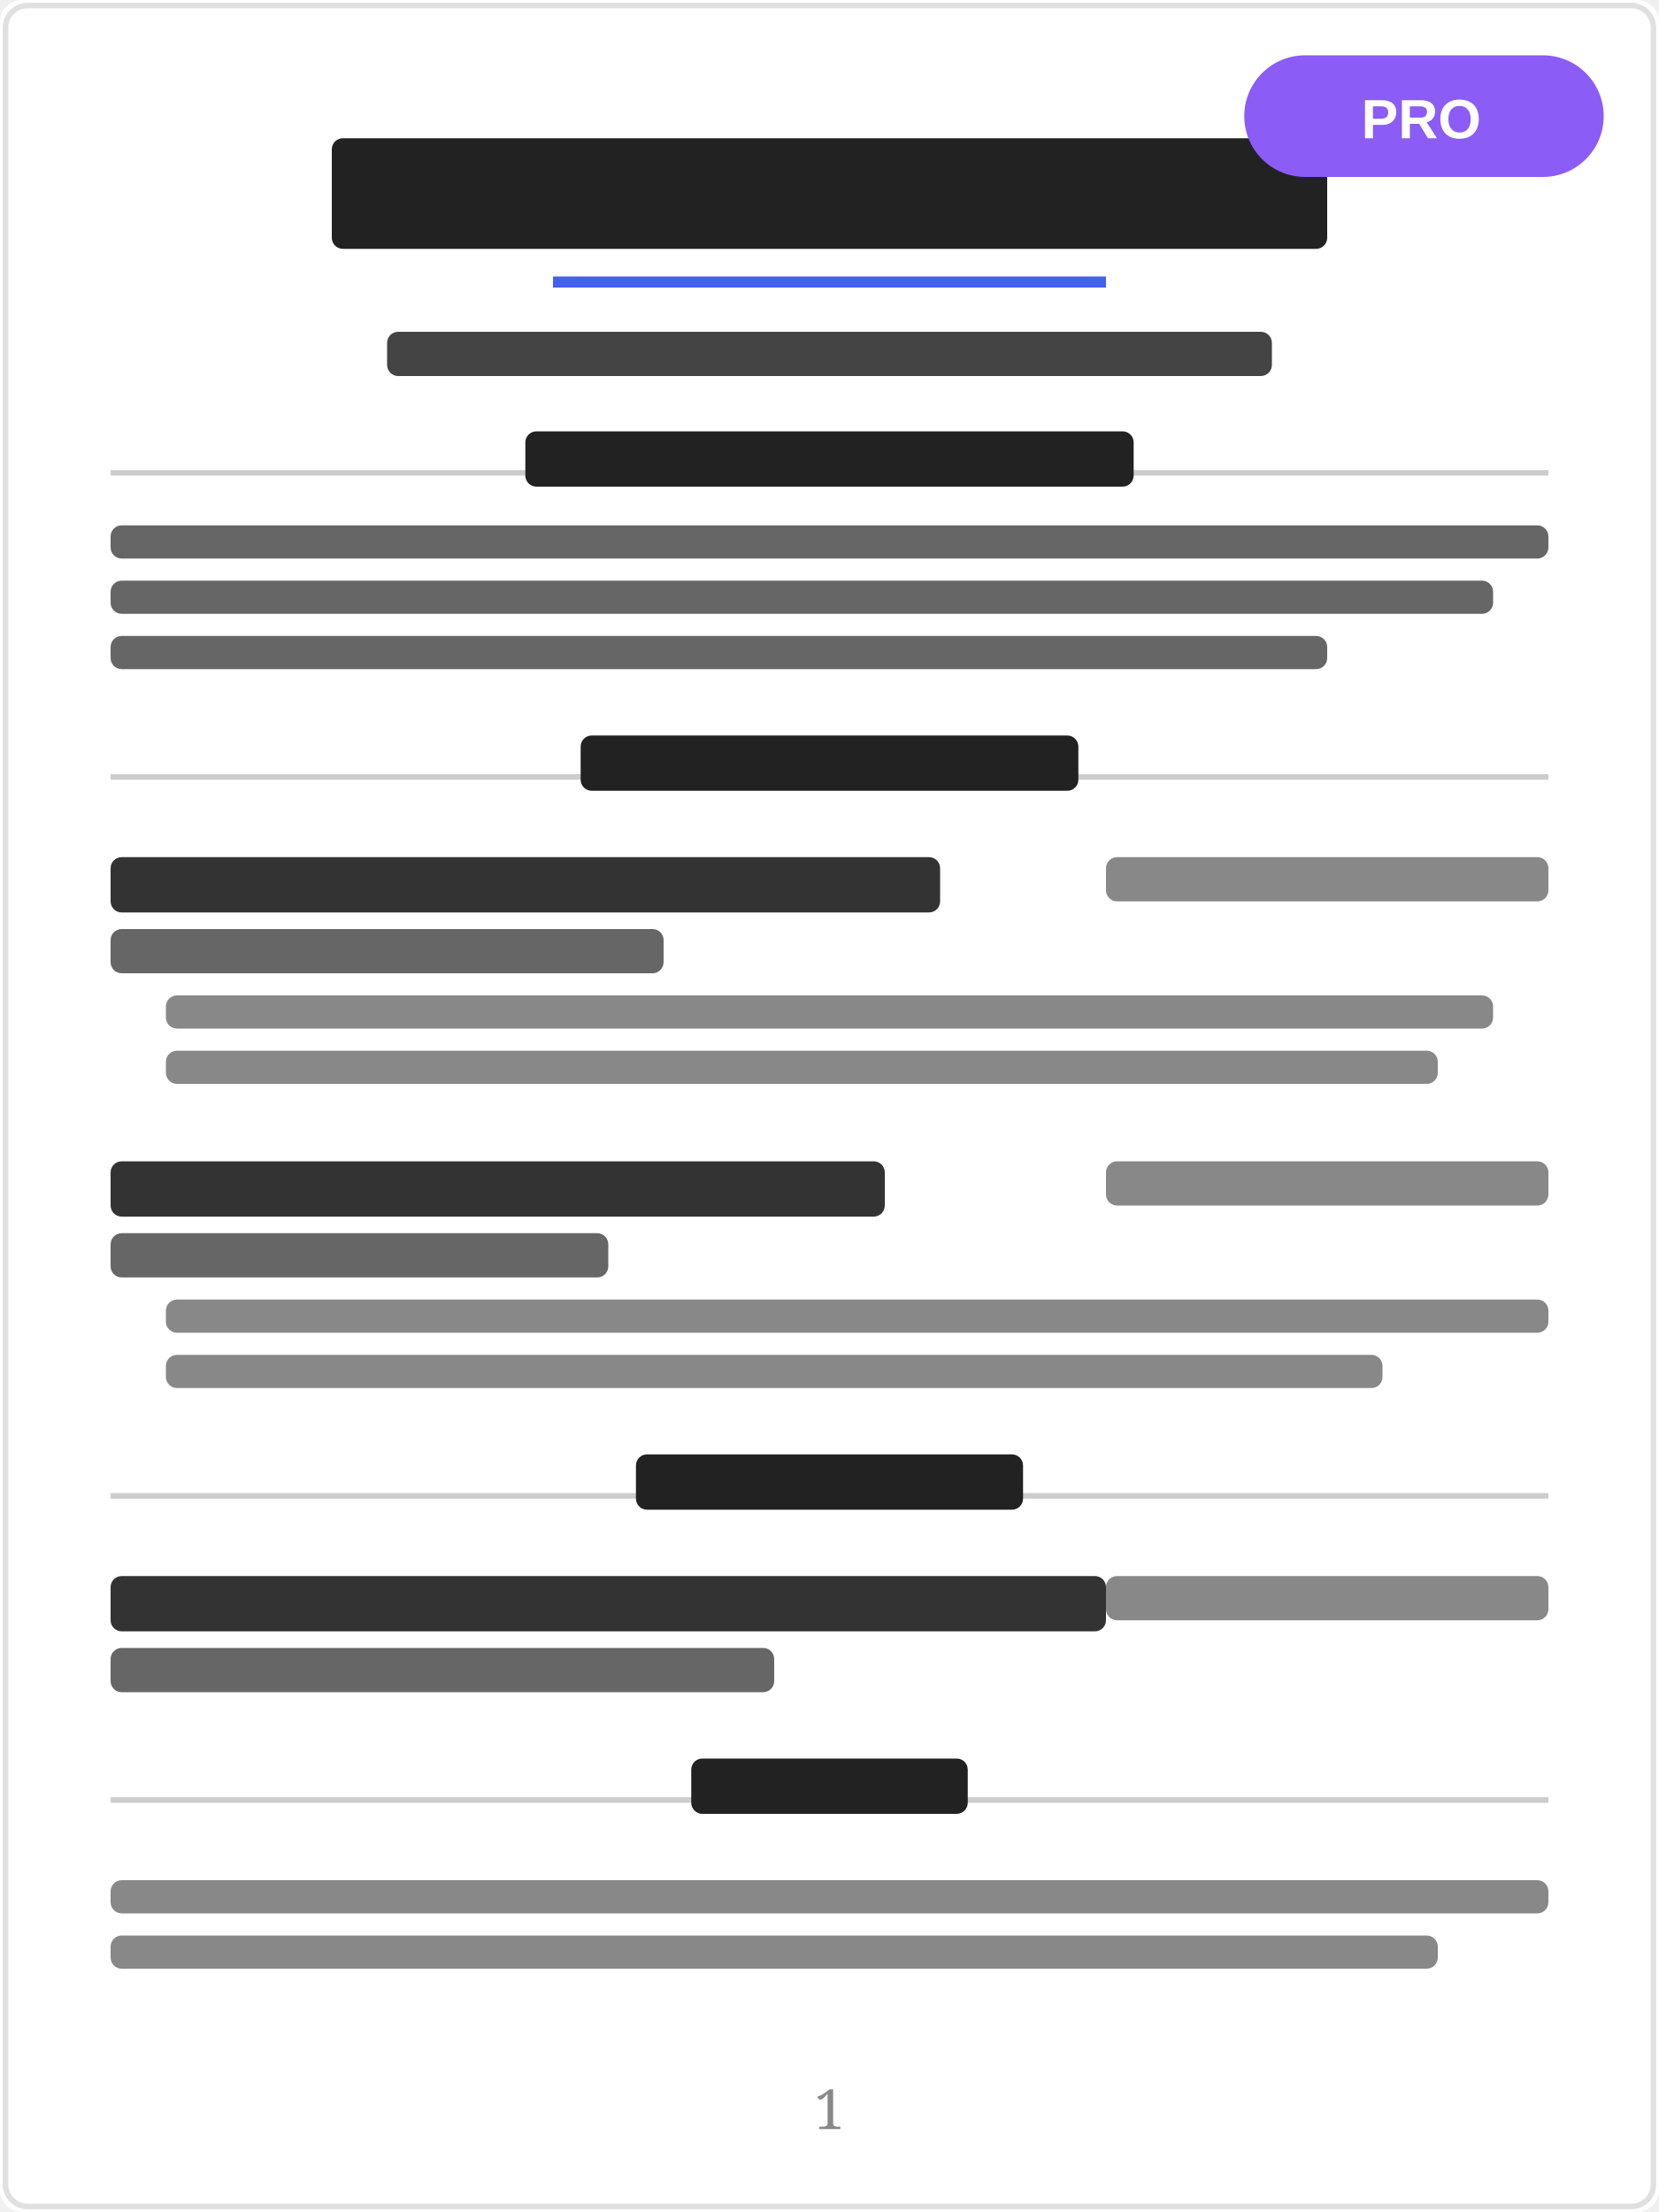
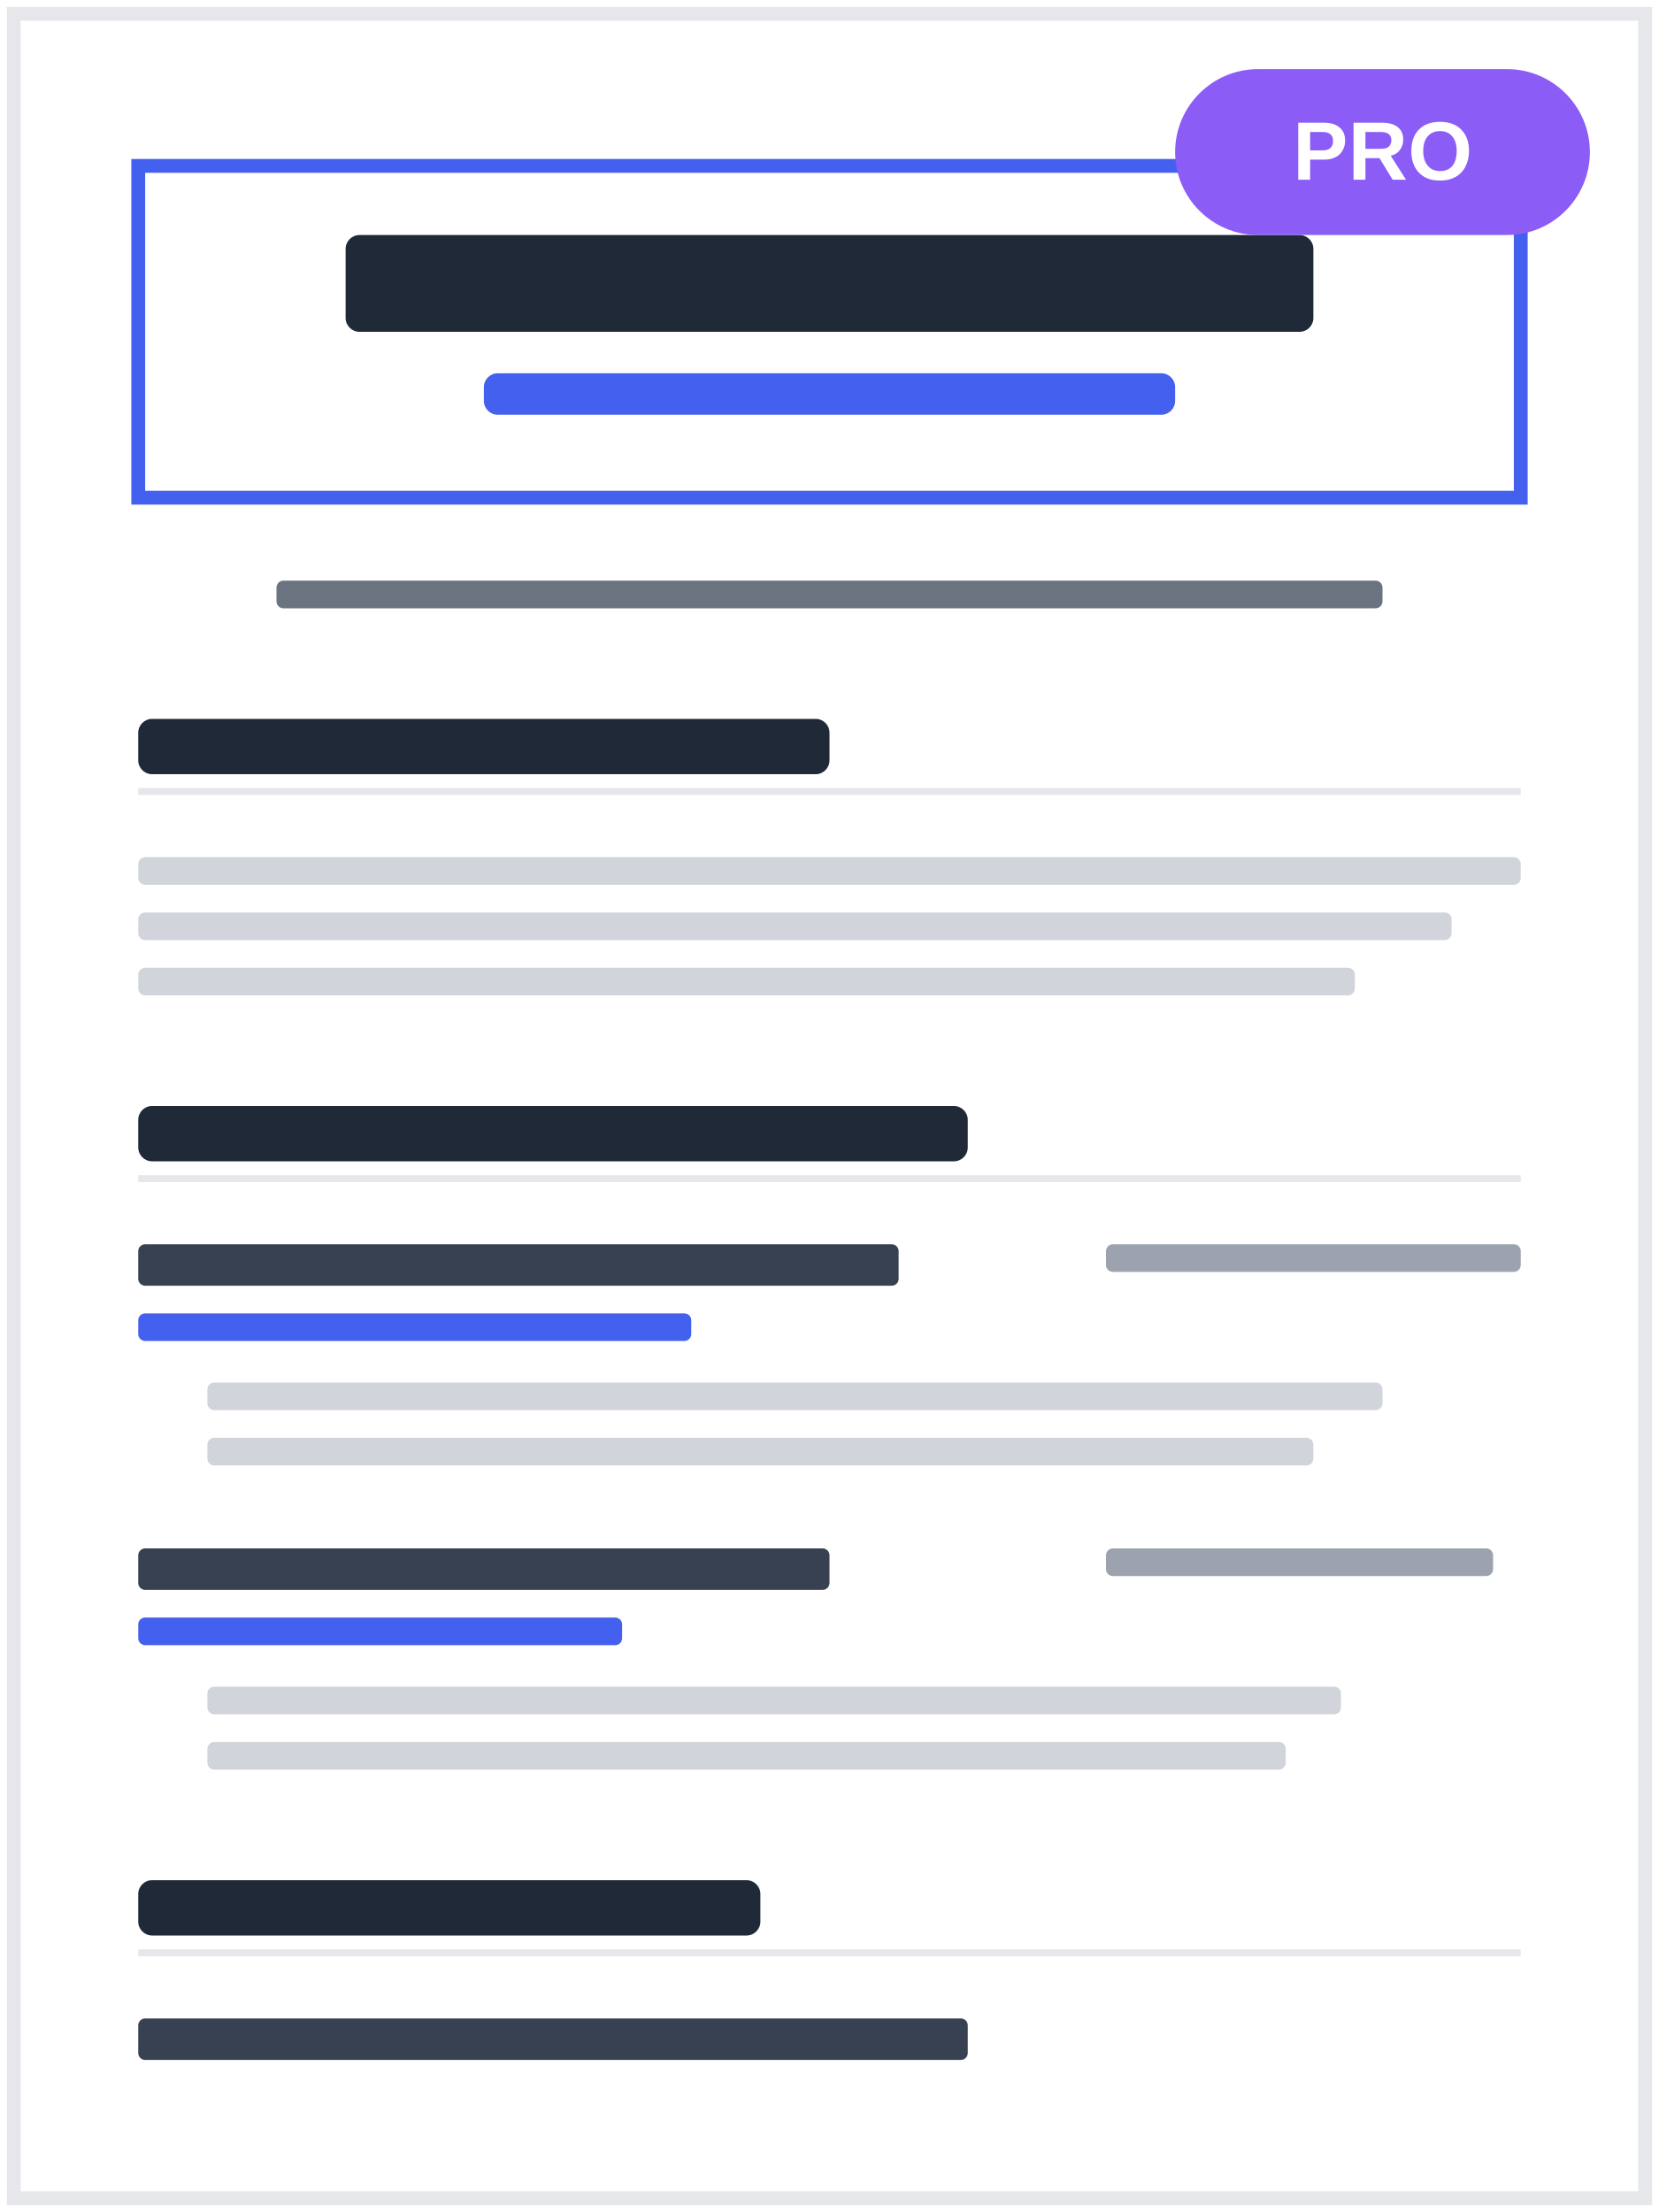
- <svg xmlns="http://www.w3.org/2000/svg" viewBox="0 0 300 400" fill="none">
-   <rect width="300" height="400" fill="#ffffff" rx="4" />
-   <rect x="1" y="1" width="298" height="398" fill="none" stroke="#e0e0e0" rx="4" />
-   <rect x="60" y="25" width="180" height="20" rx="2" fill="#222" />
-   <rect x="100" y="50" width="100" height="2" fill="#4361ee" />
-   <rect x="70" y="60" width="160" height="8" rx="2" fill="#444" />
-   <rect x="20" y="85" width="260" height="1" fill="#ccc" />
-   <rect x="95" y="78" width="110" height="10" rx="2" fill="#222" />
-   <rect x="20" y="95" width="260" height="6" rx="2" fill="#666" />
-   <rect x="20" y="105" width="250" height="6" rx="2" fill="#666" />
-   <rect x="20" y="115" width="220" height="6" rx="2" fill="#666" />
-   <rect x="20" y="140" width="260" height="1" fill="#ccc" />
-   <rect x="105" y="133" width="90" height="10" rx="2" fill="#222" />
-   <rect x="20" y="155" width="150" height="10" rx="2" fill="#333" />
-   <rect x="200" y="155" width="80" height="8" rx="2" fill="#888" />
-   <rect x="20" y="168" width="100" height="8" rx="2" fill="#666" />
-   <rect x="30" y="180" width="240" height="6" rx="2" fill="#888" />
-   <rect x="30" y="190" width="230" height="6" rx="2" fill="#888" />
-   <rect x="20" y="210" width="140" height="10" rx="2" fill="#333" />
-   <rect x="200" y="210" width="80" height="8" rx="2" fill="#888" />
-   <rect x="20" y="223" width="90" height="8" rx="2" fill="#666" />
-   <rect x="30" y="235" width="250" height="6" rx="2" fill="#888" />
-   <rect x="30" y="245" width="220" height="6" rx="2" fill="#888" />
-   <rect x="20" y="270" width="260" height="1" fill="#ccc" />
-   <rect x="115" y="263" width="70" height="10" rx="2" fill="#222" />
-   <rect x="20" y="285" width="180" height="10" rx="2" fill="#333" />
-   <rect x="20" y="298" width="120" height="8" rx="2" fill="#666" />
-   <rect x="200" y="285" width="80" height="8" rx="2" fill="#888" />
-   <rect x="20" y="325" width="260" height="1" fill="#ccc" />
-   <rect x="125" y="318" width="50" height="10" rx="2" fill="#222" />
-   <rect x="20" y="340" width="260" height="6" rx="2" fill="#888" />
-   <rect x="20" y="350" width="240" height="6" rx="2" fill="#888" />
-   <text x="150" y="385" fill="#888" font-family="Georgia, serif" font-size="10" text-anchor="middle">1</text>
-   <rect x="225" y="10" width="65" height="22" rx="11" fill="#8b5cf6" />
-   <text x="257" y="25" fill="white" font-family="Arial, sans-serif" font-size="10" font-weight="bold" text-anchor="middle">PRO</text>
+ <svg xmlns="http://www.w3.org/2000/svg" width="120" height="160" viewBox="0 0 120 160" fill="none">
+   <rect width="120" height="160" fill="white" />
+   <rect x="1" y="1" width="118" height="158" stroke="#e5e7eb" stroke-width="1" fill="none" />
+   <rect x="10" y="12" width="100" height="24" fill="white" stroke="#4361ee" stroke-width="1" />
+   <rect x="25" y="17" width="70" height="7" rx="1" fill="#1f2937" />
+   <rect x="35" y="27" width="50" height="3" rx="1" fill="#4361ee" />
+   <rect x="20" y="42" width="80" height="2" rx="0.5" fill="#6b7280" />
+   <rect x="10" y="52" width="50" height="4" rx="1" fill="#1f2937" />
+   <rect x="10" y="57" width="100" height="0.5" fill="#e5e7eb" />
+   <rect x="10" y="62" width="100" height="2" rx="0.5" fill="#d1d5db" />
+   <rect x="10" y="66" width="95" height="2" rx="0.5" fill="#d1d5db" />
+   <rect x="10" y="70" width="88" height="2" rx="0.5" fill="#d1d5db" />
+   <rect x="10" y="80" width="60" height="4" rx="1" fill="#1f2937" />
+   <rect x="10" y="85" width="100" height="0.5" fill="#e5e7eb" />
+   <rect x="10" y="90" width="55" height="3" rx="0.5" fill="#374151" />
+   <rect x="80" y="90" width="30" height="2" rx="0.5" fill="#9ca3af" />
+   <rect x="10" y="95" width="40" height="2" rx="0.5" fill="#4361ee" />
+   <rect x="15" y="100" width="85" height="2" rx="0.5" fill="#d1d5db" />
+   <rect x="15" y="104" width="80" height="2" rx="0.5" fill="#d1d5db" />
+   <rect x="10" y="112" width="50" height="3" rx="0.5" fill="#374151" />
+   <rect x="80" y="112" width="28" height="2" rx="0.5" fill="#9ca3af" />
+   <rect x="10" y="117" width="35" height="2" rx="0.5" fill="#4361ee" />
+   <rect x="15" y="122" width="82" height="2" rx="0.5" fill="#d1d5db" />
+   <rect x="15" y="126" width="78" height="2" rx="0.5" fill="#d1d5db" />
+   <rect x="10" y="136" width="45" height="4" rx="1" fill="#1f2937" />
+   <rect x="10" y="141" width="100" height="0.5" fill="#e5e7eb" />
+   <rect x="10" y="146" width="60" height="3" rx="0.5" fill="#374151" />
+   <rect x="85" y="5" width="30" height="12" rx="6" fill="#8b5cf6" />
+   <text x="100" y="13" font-family="Arial" font-size="6" font-weight="bold" fill="white" text-anchor="middle">PRO</text>
</svg>
